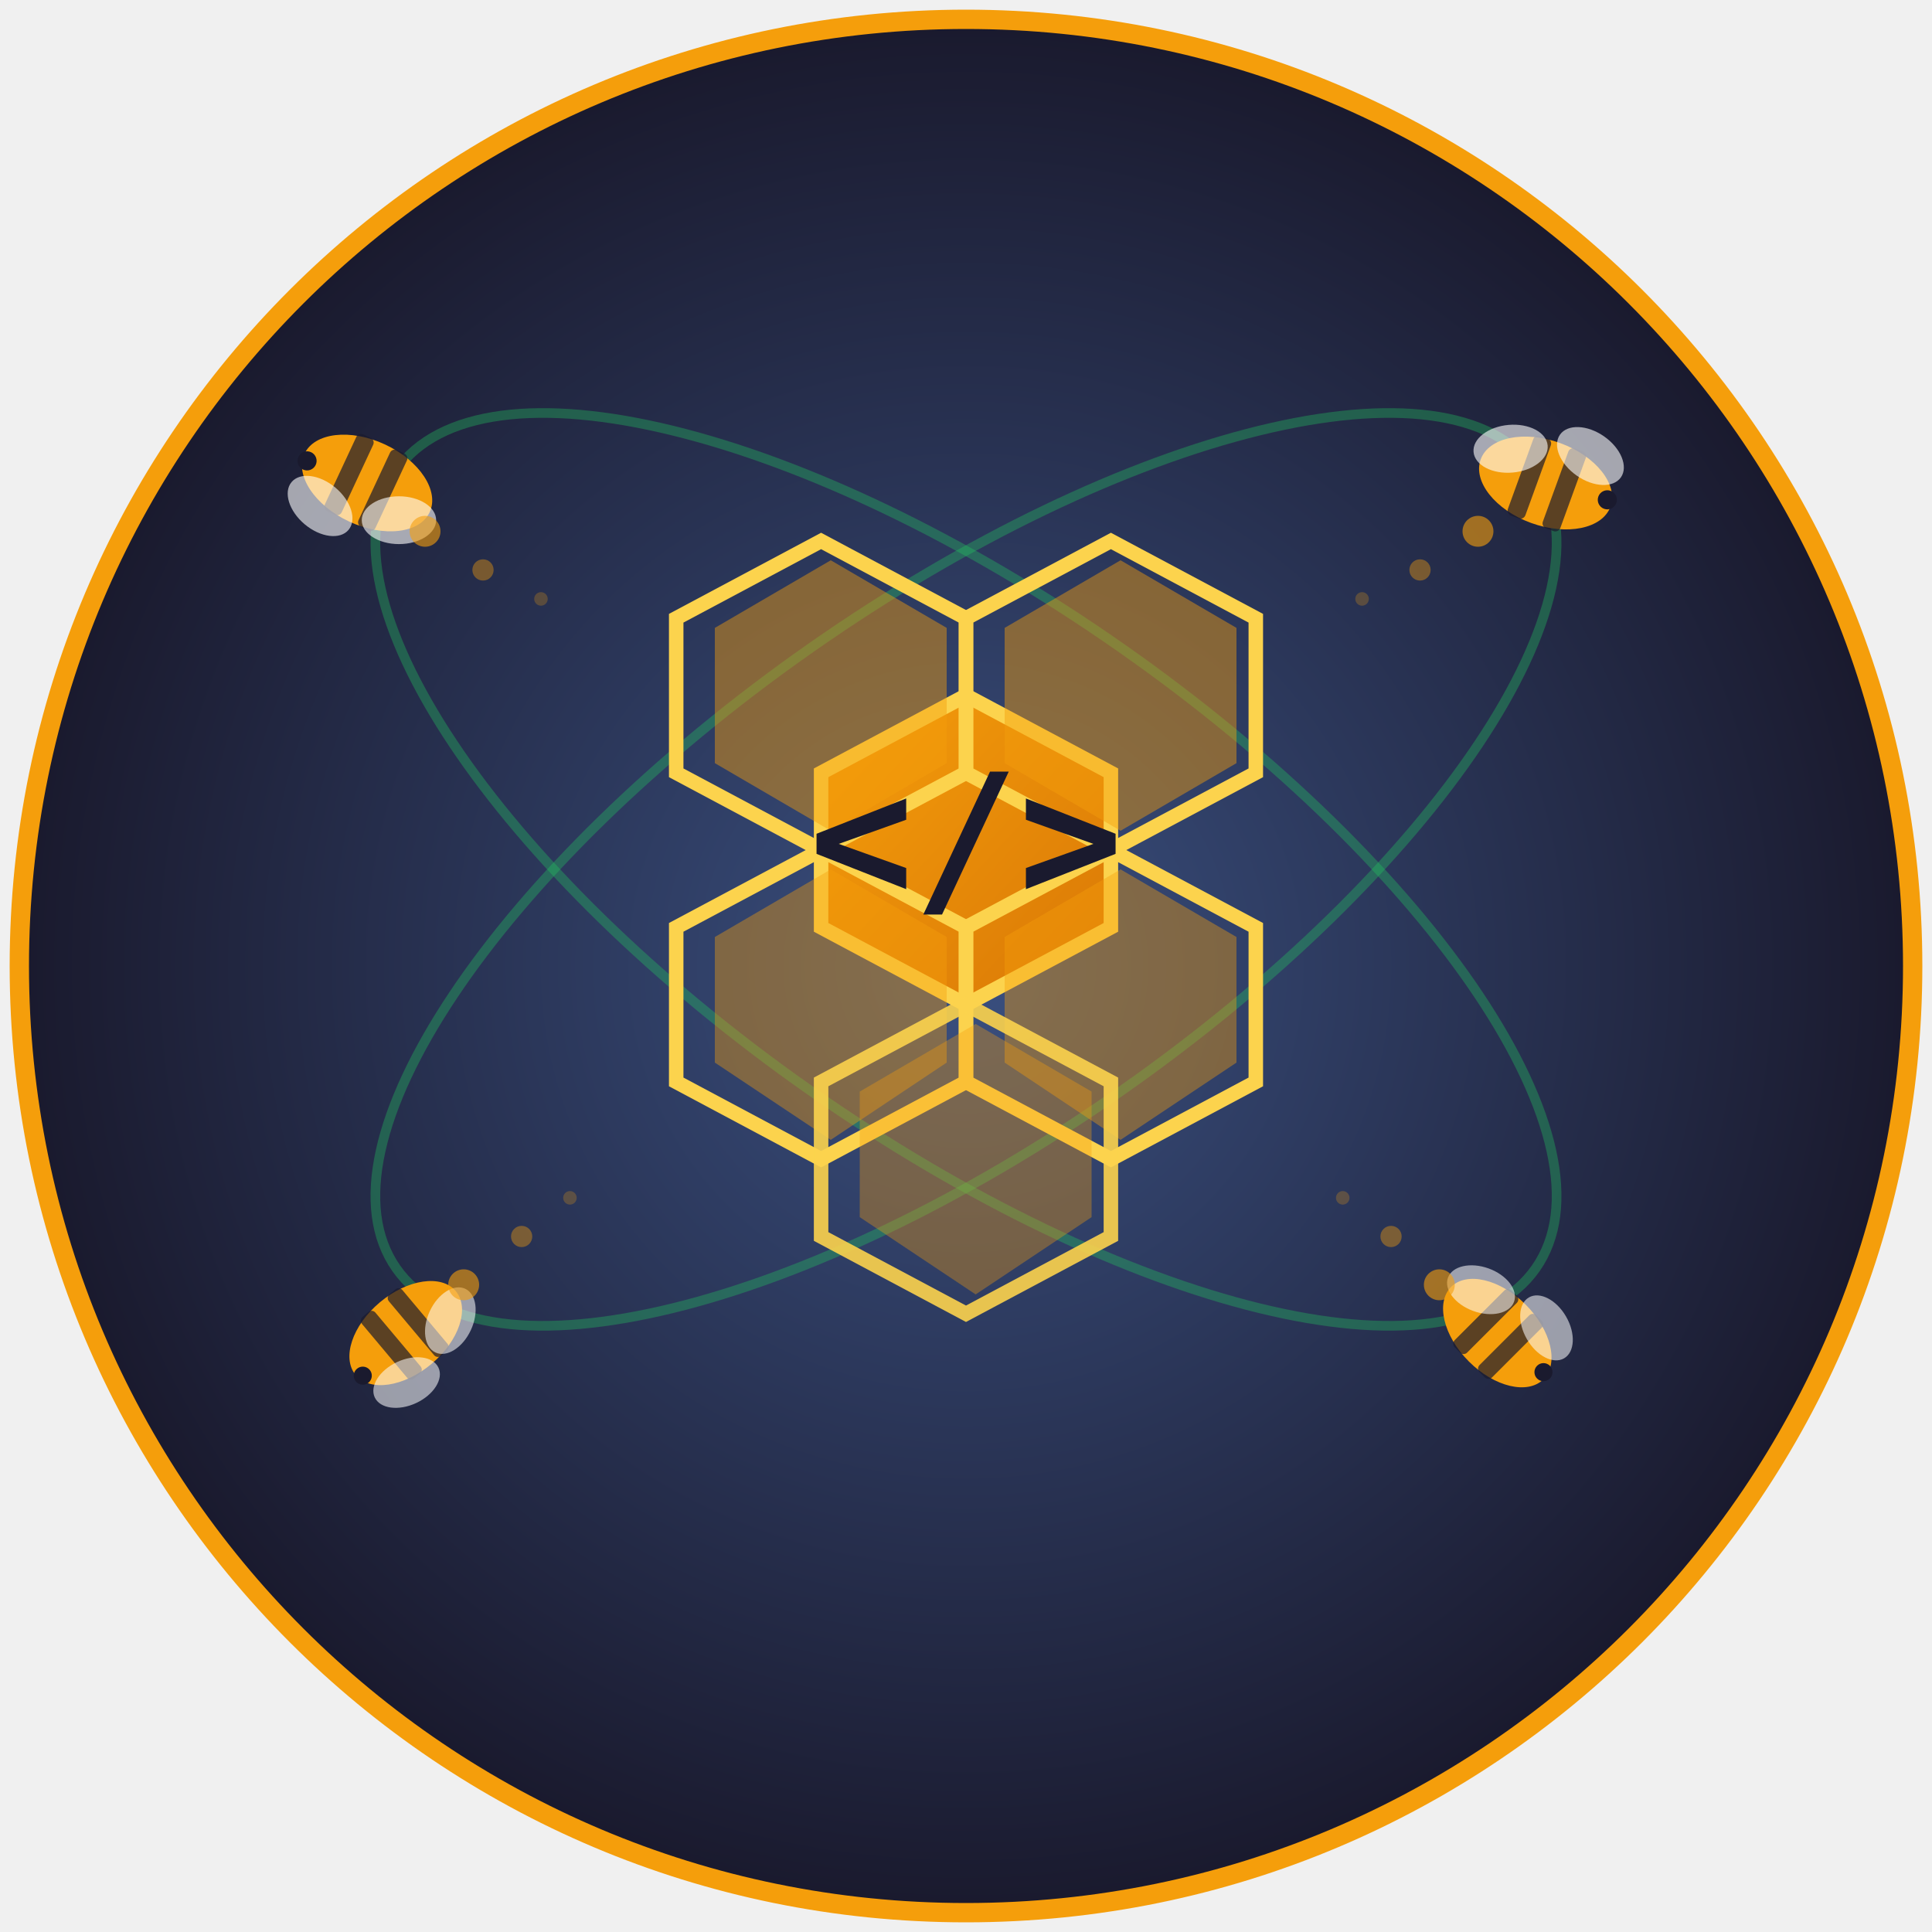
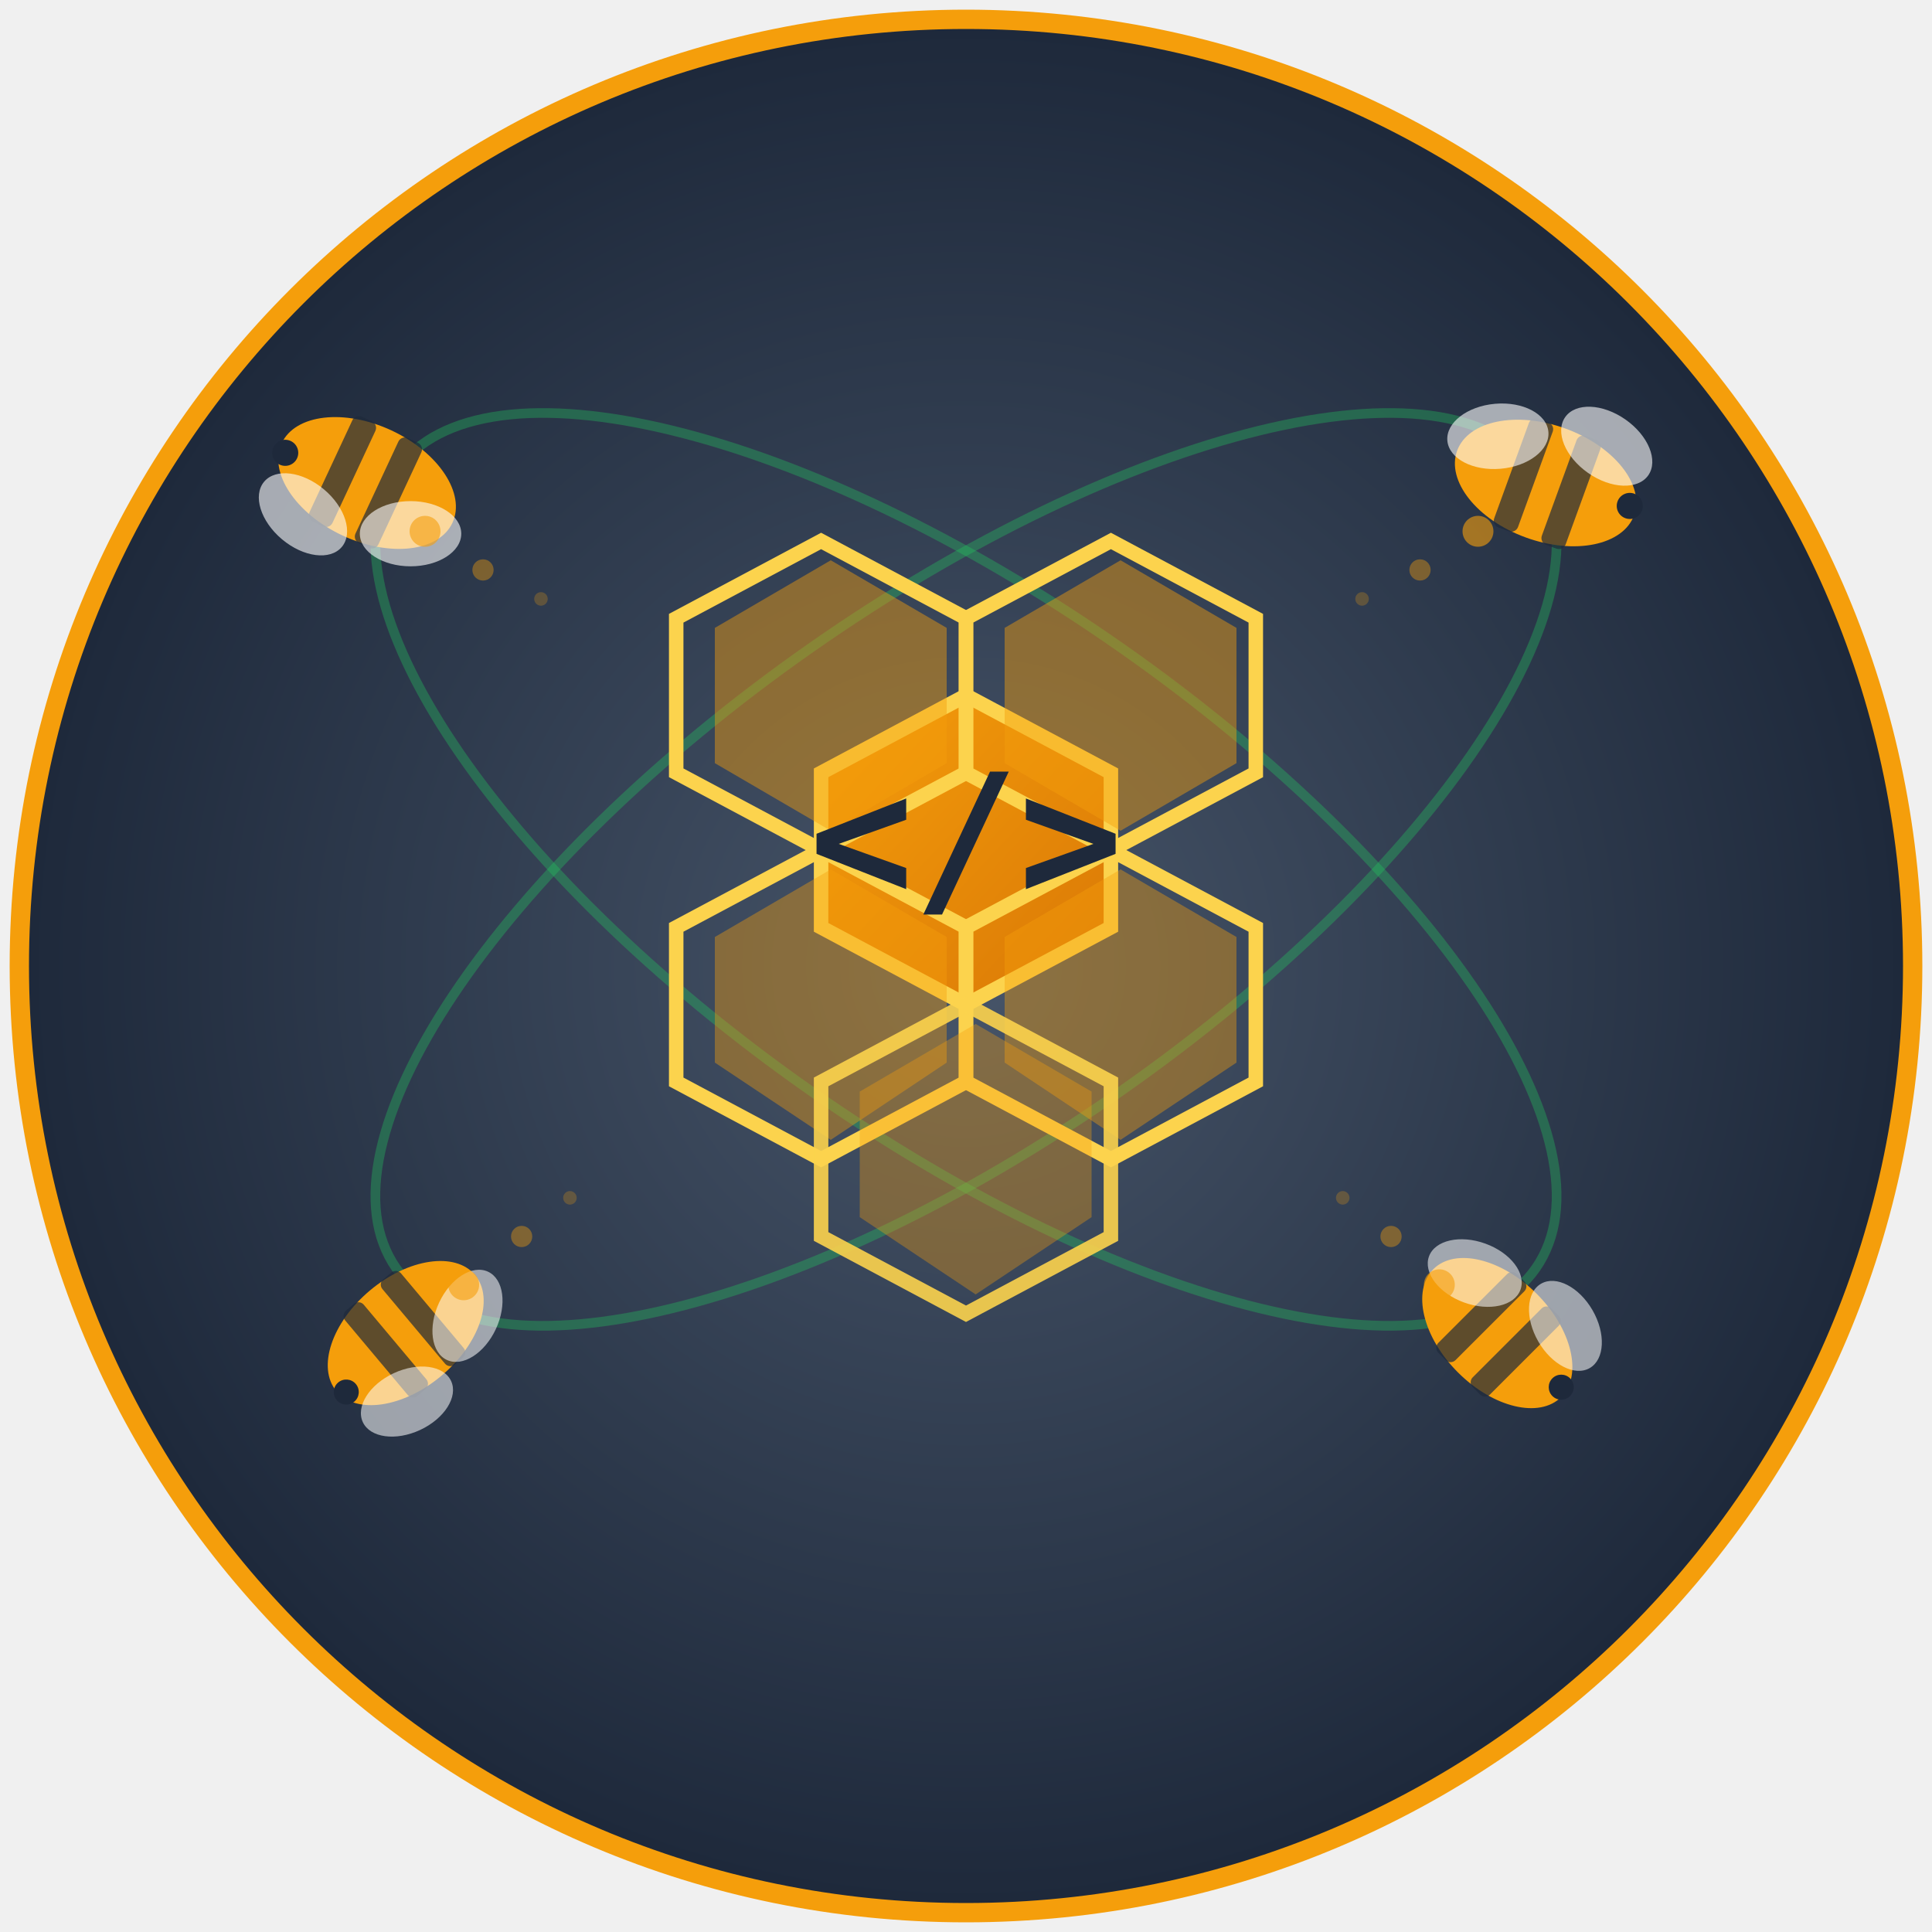
<svg xmlns="http://www.w3.org/2000/svg" viewBox="0 0 200 200" width="200" height="200">
  <defs>
    <linearGradient id="hexcore" x1="0%" y1="0%" x2="100%" y2="100%">
      <stop offset="0%" style="stop-color:#f59e0b" />
      <stop offset="100%" style="stop-color:#d97706" />
    </linearGradient>
    <linearGradient id="hexouter" x1="0%" y1="0%" x2="100%" y2="100%">
      <stop offset="0%" style="stop-color:#f59e0b" />
      <stop offset="100%" style="stop-color:#b45309" />
    </linearGradient>
    <radialGradient id="bggrad" cx="50%" cy="50%" r="50%">
-       <stop offset="0%" style="stop-color:#3a5080" />
-       <stop offset="100%" style="stop-color:#1a1a2e" />
+       <stop offset="0%" style="stop-color:#475569" />
+       <stop offset="100%" style="stop-color:#1e293b" />
    </radialGradient>
  </defs>
  <circle cx="100" cy="100" r="98" fill="url(#bggrad)" stroke="#f59e0b" stroke-width="2" />
  <ellipse cx="100" cy="90" rx="72" ry="28" fill="none" stroke="#22c55e" stroke-width="1" opacity="0.35" transform="rotate(-35, 100, 90)" />
  <ellipse cx="100" cy="90" rx="72" ry="28" fill="none" stroke="#22c55e" stroke-width="1" opacity="0.35" transform="rotate(35, 100, 90)" />
  <polygon points="100,72 115,80 115,96 100,104 85,96 85,80" fill="url(#hexcore)" opacity="1" stroke="#fcd34d" stroke-width="1.5" />
  <polygon points="115,56 130,64 130,80 115,88 100,80 100,64" fill="none" stroke="#fcd34d" stroke-width="1.5" opacity="1" />
  <polygon points="116,58 128,65 128,79 116,86 104,79 104,65" fill="#f59e0b" opacity="0.45" />
  <polygon points="115,88 130,96 130,112 115,120 100,112 100,96" fill="none" stroke="#fcd34d" stroke-width="1.5" opacity="1" />
  <polygon points="116,90 128,97 128,110 116,118 104,110 104,97" fill="#f59e0b" opacity="0.4" />
  <polygon points="85,56 100,64 100,80 85,88 70,80 70,64" fill="none" stroke="#fcd34d" stroke-width="1.5" opacity="1" />
  <polygon points="86,58 98,65 98,79 86,86 74,79 74,65" fill="#f59e0b" opacity="0.45" />
  <polygon points="85,88 100,96 100,112 85,120 70,112 70,96" fill="none" stroke="#fcd34d" stroke-width="1.5" opacity="1" />
  <polygon points="86,90 98,97 98,110 86,118 74,110 74,97" fill="#f59e0b" opacity="0.4" />
  <polygon points="100,104 115,112 115,128 100,136 85,128 85,112" fill="none" stroke="#fcd34d" stroke-width="1.5" opacity="0.9" />
  <polygon points="101,106 113,113 113,126 101,134 89,126 89,113" fill="#f59e0b" opacity="0.35" />
-   <text x="100" y="93" text-anchor="middle" font-family="monospace" font-size="18" font-weight="bold" fill="#1a1a2e">&lt;/&gt;</text>
-   <g transform="translate(160,50) rotate(20) scale(0.55)">
+   <text x="100" y="93" text-anchor="middle" font-family="monospace" font-size="18" font-weight="bold" fill="#1e293b">&lt;/&gt;</text>
+   <g transform="translate(160,50) rotate(20) scale(0.75)">
    <ellipse cx="0" cy="0" rx="13" ry="8" fill="#f59e0b" />
-     <rect x="-5" y="-8" width="3.5" height="16" rx="1" fill="#1a1a2e" opacity="0.7" />
-     <rect x="2" y="-8" width="3.5" height="16" rx="1" fill="#1a1a2e" opacity="0.7" />
+     <rect x="-5" y="-8" width="3.5" height="16" rx="1" fill="#1e293b" opacity="0.7" />
+     <rect x="2" y="-8" width="3.5" height="16" rx="1" fill="#1e293b" opacity="0.7" />
    <ellipse cx="-6" cy="-7" rx="7" ry="4.5" fill="white" opacity="0.6" transform="rotate(-25)" />
    <ellipse cx="4" cy="-9" rx="7" ry="4.5" fill="white" opacity="0.6" transform="rotate(15)" />
-     <circle cx="12" cy="-1" r="1.8" fill="#1a1a2e" />
+     <circle cx="12" cy="-1" r="1.8" fill="#1e293b" />
  </g>
-   <g transform="translate(155,138) rotate(45) scale(0.52)">
+   <g transform="translate(155,138) rotate(45) scale(0.72)">
    <ellipse cx="0" cy="0" rx="13" ry="8" fill="#f59e0b" />
-     <rect x="-5" y="-8" width="3.5" height="16" rx="1" fill="#1a1a2e" opacity="0.7" />
-     <rect x="2" y="-8" width="3.5" height="16" rx="1" fill="#1a1a2e" opacity="0.7" />
+     <rect x="-5" y="-8" width="3.5" height="16" rx="1" fill="#1e293b" opacity="0.7" />
+     <rect x="2" y="-8" width="3.5" height="16" rx="1" fill="#1e293b" opacity="0.7" />
    <ellipse cx="-6" cy="-7" rx="7" ry="4.5" fill="white" opacity="0.55" transform="rotate(-25)" />
    <ellipse cx="4" cy="-9" rx="7" ry="4.5" fill="white" opacity="0.55" transform="rotate(15)" />
-     <circle cx="12" cy="-1" r="1.8" fill="#1a1a2e" />
+     <circle cx="12" cy="-1" r="1.8" fill="#1e293b" />
  </g>
-   <g transform="translate(42,138) rotate(140) scale(0.52)">
+   <g transform="translate(42,138) rotate(140) scale(0.72)">
    <ellipse cx="0" cy="0" rx="13" ry="8" fill="#f59e0b" />
-     <rect x="-5" y="-8" width="3.5" height="16" rx="1" fill="#1a1a2e" opacity="0.7" />
-     <rect x="2" y="-8" width="3.5" height="16" rx="1" fill="#1a1a2e" opacity="0.7" />
+     <rect x="-5" y="-8" width="3.5" height="16" rx="1" fill="#1e293b" opacity="0.7" />
+     <rect x="2" y="-8" width="3.5" height="16" rx="1" fill="#1e293b" opacity="0.7" />
    <ellipse cx="-6" cy="-7" rx="7" ry="4.5" fill="white" opacity="0.55" transform="rotate(-25)" />
    <ellipse cx="4" cy="-9" rx="7" ry="4.5" fill="white" opacity="0.55" transform="rotate(15)" />
-     <circle cx="12" cy="-1" r="1.8" fill="#1a1a2e" />
+     <circle cx="12" cy="-1" r="1.8" fill="#1e293b" />
  </g>
-   <g transform="translate(38,50) rotate(-155) scale(0.55)">
+   <g transform="translate(38,50) rotate(-155) scale(0.75)">
    <ellipse cx="0" cy="0" rx="13" ry="8" fill="#f59e0b" />
-     <rect x="-5" y="-8" width="3.5" height="16" rx="1" fill="#1a1a2e" opacity="0.7" />
-     <rect x="2" y="-8" width="3.5" height="16" rx="1" fill="#1a1a2e" opacity="0.7" />
+     <rect x="-5" y="-8" width="3.5" height="16" rx="1" fill="#1e293b" opacity="0.7" />
+     <rect x="2" y="-8" width="3.5" height="16" rx="1" fill="#1e293b" opacity="0.7" />
    <ellipse cx="-6" cy="-7" rx="7" ry="4.5" fill="white" opacity="0.6" transform="rotate(-25)" />
    <ellipse cx="4" cy="-9" rx="7" ry="4.5" fill="white" opacity="0.6" transform="rotate(15)" />
-     <circle cx="12" cy="-1" r="1.8" fill="#1a1a2e" />
+     <circle cx="12" cy="-1" r="1.8" fill="#1e293b" />
  </g>
  <circle cx="153" cy="55" r="1.6" fill="#f59e0b" opacity="0.6" />
  <circle cx="147" cy="59" r="1.1" fill="#f59e0b" opacity="0.4" />
  <circle cx="141" cy="62" r="0.7" fill="#f59e0b" opacity="0.25" />
  <circle cx="149" cy="133" r="1.6" fill="#f59e0b" opacity="0.6" />
  <circle cx="144" cy="128" r="1.1" fill="#f59e0b" opacity="0.4" />
  <circle cx="139" cy="124" r="0.7" fill="#f59e0b" opacity="0.25" />
  <circle cx="48" cy="133" r="1.6" fill="#f59e0b" opacity="0.6" />
  <circle cx="54" cy="128" r="1.1" fill="#f59e0b" opacity="0.4" />
  <circle cx="59" cy="124" r="0.7" fill="#f59e0b" opacity="0.25" />
  <circle cx="44" cy="55" r="1.6" fill="#f59e0b" opacity="0.6" />
  <circle cx="50" cy="59" r="1.1" fill="#f59e0b" opacity="0.4" />
  <circle cx="56" cy="62" r="0.7" fill="#f59e0b" opacity="0.25" />
</svg>
